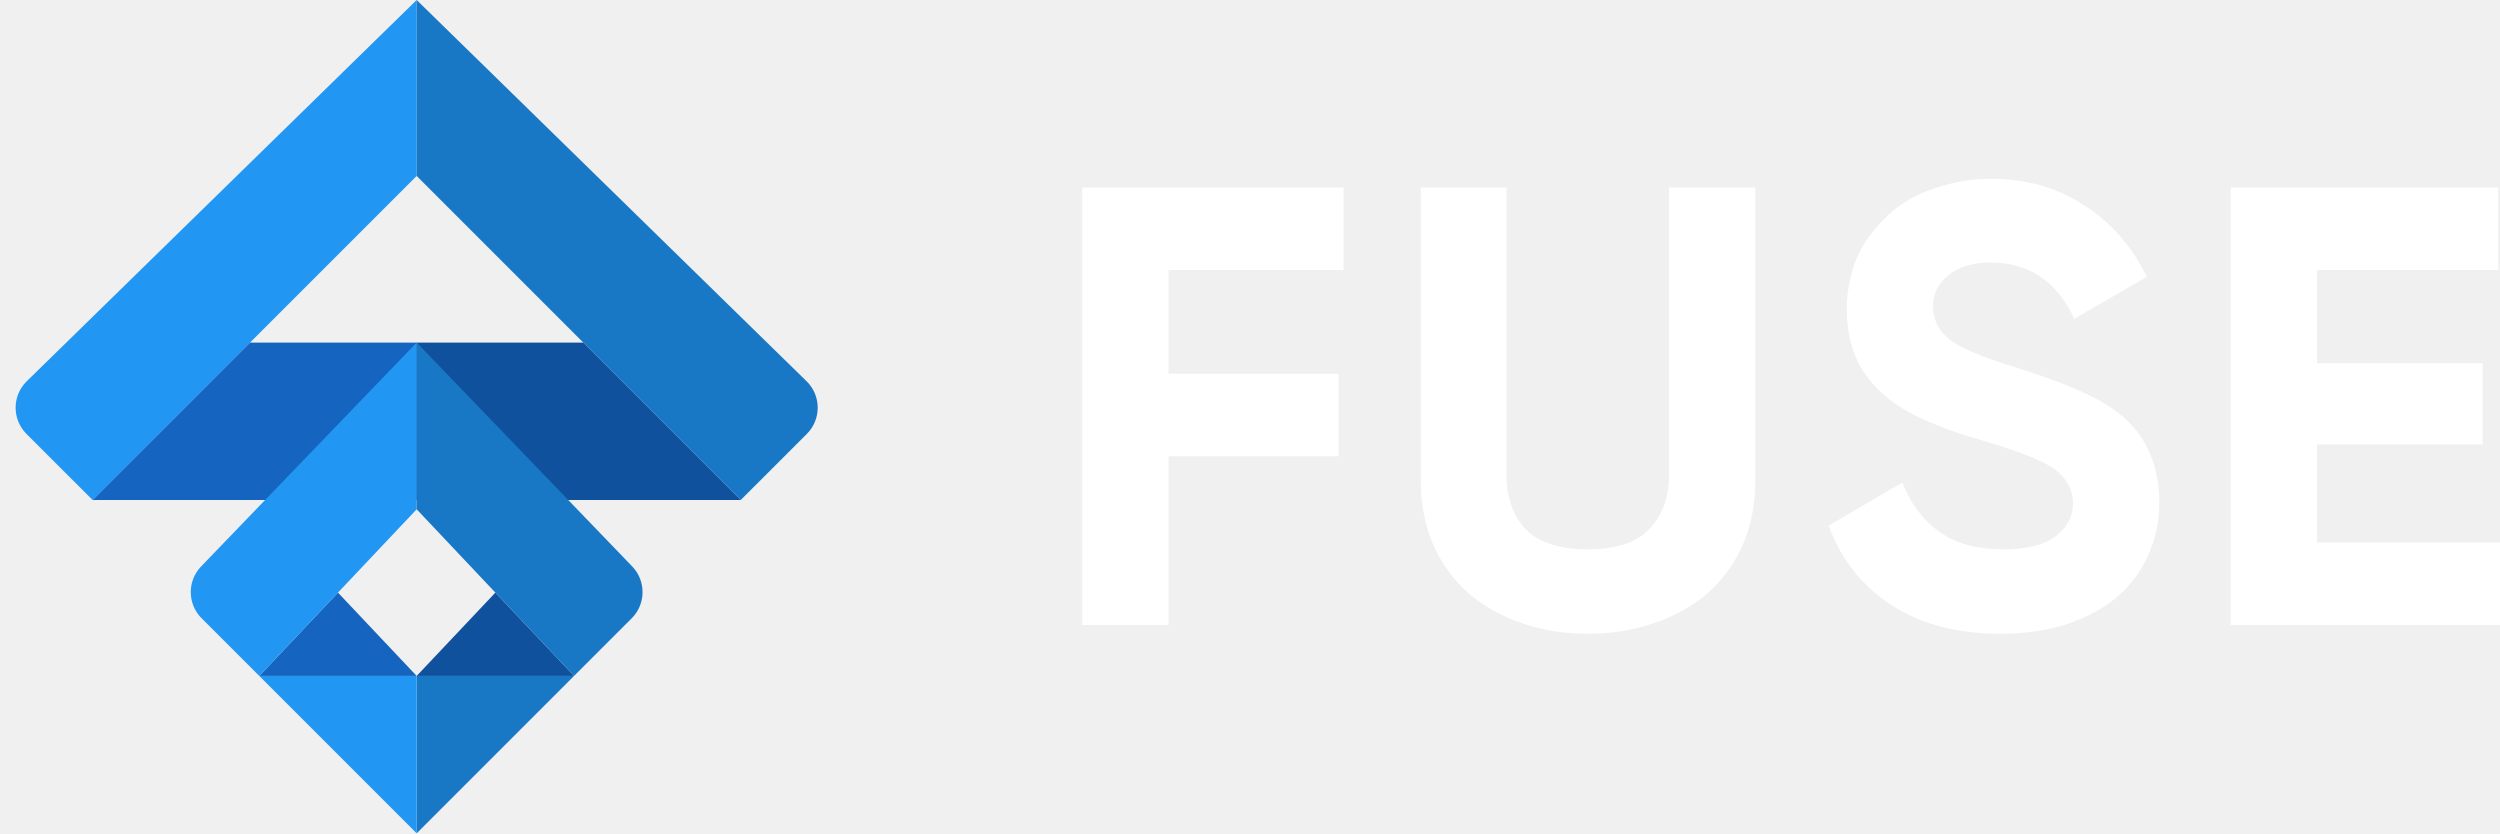
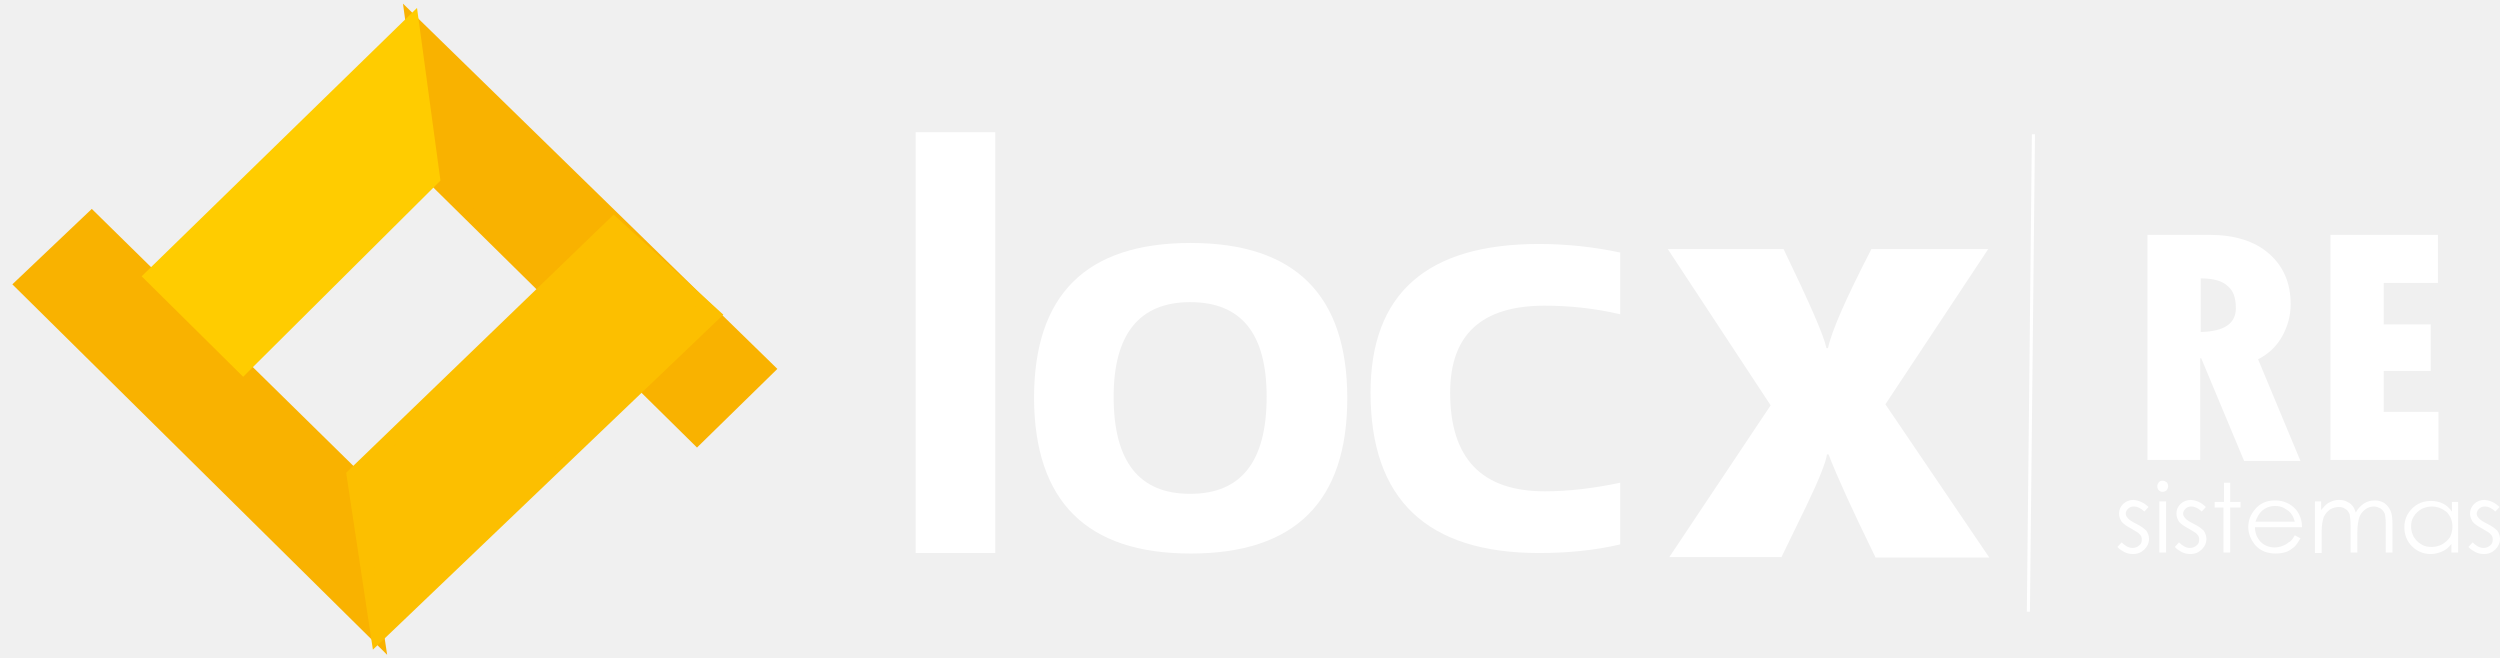
- <svg xmlns="http://www.w3.org/2000/svg" width="96" height="32" viewBox="0 0 96 32" fill="none">
-   <g clip-path="url(#clip0)">
-     <path d="M51.592 10.368H44.872V14.352H51.4V17.52H44.872V24H41.56V7.2H51.592V10.368ZM60.969 24.336C60.073 24.336 59.225 24.2 58.425 23.928C57.641 23.656 56.961 23.272 56.385 22.776C55.809 22.264 55.361 21.648 55.041 20.928C54.721 20.192 54.561 19.384 54.561 18.504V7.2H57.849V18.24C57.849 19.104 58.097 19.8 58.593 20.328C59.105 20.84 59.897 21.096 60.969 21.096C62.041 21.096 62.825 20.84 63.321 20.328C63.833 19.8 64.089 19.104 64.089 18.24V7.2H67.401V18.504C67.401 19.384 67.241 20.192 66.921 20.928C66.601 21.648 66.153 22.264 65.577 22.776C65.001 23.272 64.313 23.656 63.513 23.928C62.729 24.2 61.881 24.336 60.969 24.336ZM76.821 24.336C75.157 24.336 73.757 23.968 72.621 23.232C71.485 22.48 70.685 21.464 70.221 20.184L73.053 18.528C73.357 19.328 73.829 19.96 74.469 20.424C75.109 20.872 75.925 21.096 76.917 21.096C77.829 21.096 78.501 20.928 78.933 20.592C79.381 20.256 79.605 19.832 79.605 19.32C79.605 18.872 79.413 18.472 79.029 18.12C78.645 17.768 77.629 17.352 75.981 16.872C74.829 16.536 73.901 16.168 73.197 15.768C72.493 15.368 71.933 14.848 71.517 14.208C71.117 13.568 70.917 12.784 70.917 11.856C70.917 11.296 71.013 10.728 71.205 10.152C71.413 9.56 71.781 8.992 72.309 8.448C72.837 7.904 73.477 7.504 74.229 7.248C74.981 6.992 75.717 6.864 76.437 6.864C77.797 6.864 78.989 7.2 80.013 7.872C81.053 8.528 81.861 9.448 82.437 10.632L79.653 12.24C78.981 10.8 77.909 10.08 76.437 10.08C75.765 10.08 75.229 10.24 74.829 10.56C74.429 10.88 74.229 11.28 74.229 11.76C74.229 12.272 74.437 12.696 74.853 13.032C75.285 13.368 76.141 13.728 77.421 14.112C78.989 14.608 80.125 15.072 80.829 15.504C81.549 15.936 82.077 16.472 82.413 17.112C82.749 17.752 82.917 18.472 82.917 19.272C82.917 20.04 82.765 20.744 82.461 21.384C82.173 22.008 81.757 22.544 81.213 22.992C80.669 23.424 80.021 23.76 79.269 24C78.517 24.224 77.701 24.336 76.821 24.336ZM88.972 20.832H96.052V24H85.66V7.2H95.932V10.368H88.972V13.944H95.332V17.064H88.972V20.832Z" fill="white" />
-     <path d="M16 6.756V0L1.028 14.639C0.462 15.192 0.457 16.102 1.017 16.662L3.556 19.2" fill="#2196F3" />
-     <path d="M16 6.756V0L30.972 14.639C31.538 15.192 31.543 16.102 30.983 16.662L28.444 19.2" fill="#1878C6" />
-     <path d="M3.556 19.2L9.6 13.156H16V19.2" fill="#1565C0" />
-     <path d="M28.444 19.2L22.4 13.156H16V19.2" fill="#10519D" />
-     <path d="M16 25.956H9.956L12.978 22.756L16 25.956Z" fill="#1565C0" />
-     <path d="M16 32L22.044 25.956L16 25.956V32Z" fill="#1878C6" />
-     <path d="M16 32L9.956 25.956H16V32Z" fill="#2196F3" />
-     <path d="M16 25.956H22.044L19.022 22.756L16 25.956Z" fill="#10519D" />
-     <path d="M7.724 21.75C7.186 22.308 7.194 23.194 7.742 23.742L9.956 25.956L16 19.556V13.156" fill="#2196F3" />
-     <path d="M24.276 21.75C24.814 22.308 24.806 23.194 24.258 23.742L22.044 25.956L16 19.556V13.156" fill="#1878C6" />
+ <svg xmlns="http://www.w3.org/2000/svg" width="114" height="30" viewBox="0 0 114 30" fill="none">
+   <g clip-path="url(#clip0_469_6668)">
+     <path fill-rule="evenodd" clip-rule="evenodd" d="M17.217 29L1 12.97L4.182 9.949L16.109 21.666L17.217 29Z" fill="#F9B200" />
+     <path d="M17.217 29L1 12.97L4.182 9.949L16.109 21.666L17.217 29Z" stroke="#F9B200" stroke-width="0.608" stroke-miterlimit="22.926" />
+     <path fill-rule="evenodd" clip-rule="evenodd" d="M35.013 16.822L31.784 19.982L19.763 8.127L18.796 1L35.013 16.822Z" fill="#F9B200" />
+     <path d="M35.013 16.822L31.784 19.982L19.763 8.127L18.796 1L35.013 16.822Z" stroke="#F9B200" stroke-width="0.608" stroke-miterlimit="22.926" />
+     <path fill-rule="evenodd" clip-rule="evenodd" d="M32.538 14.354L17.217 29L16.109 21.666L27.989 10.203L32.538 14.354Z" fill="#FCBF00" />
+     <path d="M32.538 14.354L17.217 29L16.109 21.666L27.989 10.203L32.538 14.354Z" stroke="#FCBF00" stroke-width="0.608" stroke-miterlimit="22.926" />
+     <path fill-rule="evenodd" clip-rule="evenodd" d="M6.893 12.601L11.088 16.753L19.763 8.127L18.796 1L6.893 12.601Z" fill="#FFCC00" />
+     <path d="M6.893 12.601L11.088 16.753L19.763 8.127L18.796 1L6.893 12.601Z" stroke="#FFCC00" stroke-width="0.608" stroke-miterlimit="22.926" />
+     <path d="M73.882 24.825C72.703 25.102 71.454 25.218 70.181 25.218C65.066 25.218 62.497 22.773 62.497 17.906C62.497 13.386 65.066 11.125 70.181 11.125C71.454 11.125 72.703 11.264 73.882 11.517V14.331C72.703 14.054 71.548 13.939 70.44 13.939C67.565 13.939 66.127 15.254 66.127 17.906C66.127 20.904 67.565 22.404 70.44 22.404C71.548 22.404 72.68 22.265 73.882 22.012V24.825Z" fill="white" />
+     <path d="M50.782 18.091C50.782 21.043 51.937 22.519 54.27 22.519C56.604 22.519 57.759 21.043 57.759 18.091C57.759 15.208 56.604 13.778 54.27 13.778C51.961 13.778 50.782 15.231 50.782 18.091ZM47.152 18.16C47.152 13.432 49.533 11.079 54.294 11.079C59.055 11.079 61.436 13.455 61.436 18.16C61.436 22.865 59.055 25.241 54.294 25.241C49.556 25.241 47.175 22.865 47.152 18.16Z" fill="white" />
+     <path d="M45.384 6.028H41.754V25.218H45.384V6.028Z" fill="white" />
+     <path d="M76.05 11.356H81.33C82.509 13.801 83.169 15.3 83.287 15.876H83.357C83.522 15.092 84.182 13.593 85.337 11.356H90.664L85.974 18.436L90.712 25.425H85.526C84.489 23.303 83.782 21.758 83.381 20.72H83.31C83.263 21.066 82.957 21.85 82.391 23.026L81.236 25.402H76.121L80.741 18.483L76.05 11.356Z" fill="white" />
+     <path d="M113.976 23.119L113.788 23.326C113.623 23.165 113.458 23.096 113.316 23.096C113.222 23.096 113.128 23.119 113.057 23.188C112.986 23.257 112.939 23.326 112.939 23.419C112.939 23.488 112.963 23.557 113.034 23.626C113.081 23.695 113.222 23.788 113.411 23.88C113.646 23.995 113.788 24.11 113.882 24.203C113.953 24.318 114 24.433 114 24.572C114 24.756 113.929 24.918 113.788 25.056C113.646 25.194 113.481 25.264 113.269 25.264C113.128 25.264 113.01 25.241 112.869 25.171C112.751 25.102 112.633 25.033 112.562 24.941L112.751 24.733C112.916 24.895 113.081 24.987 113.246 24.987C113.364 24.987 113.481 24.941 113.552 24.872C113.646 24.802 113.67 24.71 113.67 24.595C113.67 24.503 113.646 24.433 113.576 24.364C113.529 24.295 113.387 24.226 113.199 24.11C112.986 23.995 112.845 23.903 112.751 23.788C112.68 23.672 112.633 23.557 112.633 23.419C112.633 23.234 112.704 23.096 112.821 22.98C112.939 22.865 113.104 22.796 113.293 22.796C113.552 22.819 113.764 22.911 113.976 23.119ZM110.889 23.096C110.724 23.096 110.559 23.142 110.417 23.211C110.276 23.303 110.158 23.395 110.064 23.557C109.969 23.695 109.946 23.857 109.946 24.018C109.946 24.18 109.993 24.341 110.064 24.479C110.158 24.618 110.252 24.733 110.417 24.825C110.559 24.918 110.724 24.941 110.889 24.941C111.054 24.941 111.219 24.895 111.36 24.825C111.501 24.733 111.619 24.641 111.714 24.503C111.784 24.364 111.831 24.203 111.831 24.018C111.831 23.741 111.737 23.534 111.572 23.349C111.36 23.188 111.148 23.096 110.889 23.096ZM112.091 22.865V25.194H111.784V24.802C111.666 24.964 111.525 25.079 111.36 25.148C111.195 25.218 111.03 25.264 110.841 25.264C110.511 25.264 110.229 25.148 109.993 24.918C109.757 24.687 109.639 24.387 109.639 24.041C109.639 23.718 109.757 23.419 109.993 23.188C110.229 22.957 110.511 22.842 110.865 22.842C111.054 22.842 111.242 22.888 111.384 22.957C111.549 23.026 111.69 23.165 111.808 23.326V22.888H112.091V22.865ZM105.538 22.865H105.844V23.257C105.962 23.119 106.057 23.003 106.174 22.934C106.339 22.842 106.481 22.796 106.669 22.796C106.787 22.796 106.905 22.819 106.999 22.865C107.094 22.911 107.188 22.957 107.259 23.049C107.329 23.119 107.377 23.234 107.424 23.372C107.518 23.188 107.659 23.049 107.801 22.957C107.942 22.865 108.107 22.819 108.296 22.819C108.461 22.819 108.602 22.865 108.72 22.934C108.838 23.026 108.932 23.119 109.003 23.28C109.074 23.419 109.097 23.649 109.097 23.926V25.194H108.791V23.926C108.791 23.672 108.767 23.511 108.744 23.419C108.697 23.326 108.649 23.257 108.555 23.188C108.461 23.142 108.367 23.096 108.249 23.096C108.107 23.096 107.966 23.142 107.848 23.234C107.73 23.326 107.636 23.442 107.589 23.58C107.542 23.718 107.494 23.949 107.494 24.295V25.194H107.188V24.018C107.188 23.741 107.164 23.557 107.141 23.442C107.094 23.349 107.047 23.257 106.952 23.211C106.858 23.142 106.764 23.119 106.646 23.119C106.504 23.119 106.363 23.165 106.245 23.234C106.127 23.326 106.033 23.419 105.962 23.58C105.915 23.718 105.868 23.926 105.868 24.226V25.218H105.562V22.865H105.538ZM104.642 23.788C104.595 23.626 104.548 23.511 104.454 23.395C104.383 23.303 104.265 23.234 104.147 23.165C104.029 23.096 103.888 23.073 103.747 23.073C103.511 23.073 103.322 23.142 103.134 23.303C103.016 23.419 102.922 23.58 102.851 23.788H104.642ZM104.642 24.41L104.902 24.549C104.807 24.71 104.713 24.849 104.619 24.941C104.501 25.033 104.383 25.125 104.242 25.171C104.1 25.218 103.935 25.241 103.77 25.241C103.393 25.241 103.087 25.125 102.851 24.872C102.639 24.618 102.521 24.341 102.521 24.041C102.521 23.741 102.615 23.488 102.804 23.257C103.039 22.957 103.346 22.819 103.747 22.819C104.147 22.819 104.477 22.98 104.713 23.257C104.878 23.465 104.972 23.741 104.972 24.041H102.827C102.827 24.318 102.922 24.526 103.087 24.71C103.252 24.872 103.464 24.964 103.723 24.964C103.841 24.964 103.959 24.941 104.077 24.895C104.194 24.849 104.289 24.802 104.359 24.733C104.477 24.687 104.548 24.572 104.642 24.41ZM101.389 22.012H101.696V22.888H102.167V23.142H101.696V25.194H101.389V23.142H100.989V22.888H101.413V22.012H101.389ZM100.588 23.119L100.399 23.326C100.234 23.165 100.069 23.096 99.928 23.096C99.834 23.096 99.74 23.119 99.669 23.188C99.598 23.257 99.551 23.326 99.551 23.419C99.551 23.488 99.575 23.557 99.645 23.626C99.692 23.695 99.834 23.788 100.022 23.88C100.258 23.995 100.399 24.11 100.494 24.203C100.564 24.318 100.612 24.433 100.612 24.572C100.612 24.756 100.541 24.918 100.399 25.056C100.258 25.194 100.093 25.264 99.881 25.264C99.74 25.264 99.622 25.241 99.48 25.171C99.362 25.102 99.245 25.033 99.174 24.941L99.362 24.733C99.527 24.895 99.692 24.987 99.857 24.987C99.975 24.987 100.093 24.941 100.164 24.872C100.258 24.802 100.282 24.71 100.282 24.595C100.282 24.503 100.258 24.433 100.187 24.364C100.14 24.295 99.999 24.226 99.81 24.11C99.598 23.995 99.457 23.903 99.362 23.788C99.292 23.672 99.245 23.557 99.245 23.419C99.245 23.234 99.315 23.096 99.433 22.98C99.551 22.865 99.716 22.796 99.904 22.796C100.164 22.819 100.376 22.911 100.588 23.119ZM98.467 22.865H98.773V25.194H98.467V22.865ZM98.608 21.919C98.679 21.919 98.726 21.942 98.797 21.988C98.844 22.035 98.867 22.104 98.867 22.173C98.867 22.242 98.844 22.288 98.797 22.358C98.749 22.404 98.679 22.427 98.608 22.427C98.537 22.427 98.49 22.404 98.443 22.358C98.396 22.311 98.372 22.242 98.372 22.173C98.372 22.104 98.396 22.058 98.443 21.988C98.49 21.942 98.537 21.919 98.608 21.919ZM97.972 23.119L97.783 23.326C97.618 23.165 97.453 23.096 97.312 23.096C97.217 23.096 97.123 23.119 97.052 23.188C96.982 23.257 96.934 23.326 96.934 23.419C96.934 23.488 96.958 23.557 97.029 23.626C97.076 23.695 97.217 23.788 97.406 23.88C97.642 23.995 97.783 24.11 97.877 24.203C97.948 24.318 97.995 24.433 97.995 24.572C97.995 24.756 97.924 24.918 97.783 25.056C97.642 25.194 97.477 25.264 97.264 25.264C97.123 25.264 97.005 25.241 96.864 25.171C96.746 25.102 96.628 25.033 96.557 24.941L96.746 24.733C96.911 24.895 97.076 24.987 97.241 24.987C97.359 24.987 97.477 24.941 97.547 24.872C97.642 24.802 97.665 24.71 97.665 24.595C97.665 24.503 97.642 24.433 97.571 24.364C97.524 24.295 97.382 24.226 97.194 24.11C96.982 23.995 96.84 23.903 96.746 23.788C96.675 23.672 96.628 23.557 96.628 23.419C96.628 23.234 96.699 23.096 96.817 22.98C96.934 22.865 97.1 22.796 97.288 22.796C97.524 22.819 97.76 22.911 97.972 23.119Z" fill="white" />
+     <path d="M92.654 6.122L92.424 27.893L92.565 27.894L92.795 6.124L92.654 6.122Z" fill="white" />
+     <path d="M97.924 10.71H100.753C101.884 10.71 102.804 10.987 103.464 11.564C104.124 12.14 104.454 12.901 104.454 13.87C104.454 14.377 104.336 14.839 104.076 15.323C103.817 15.784 103.464 16.13 102.969 16.384L104.901 21.02H102.332L100.376 16.338H100.329V20.974H97.924V10.71ZM100.352 12.694V15.139C101.436 15.115 101.955 14.746 101.955 14.055C101.955 13.57 101.837 13.247 101.578 13.04C101.342 12.809 100.918 12.694 100.352 12.694Z" fill="white" />
+     <path d="M106.269 10.71H111.171V12.901H108.697V14.792H110.841V16.914H108.697V18.782H111.195V20.974H106.269V10.71Z" fill="white" />
  </g>
  <defs>
-     <clipPath id="clip0">
-       <rect width="96" height="32" fill="white" />
+     <clipPath id="clip0_469_6668">
+       <rect width="114" height="30" fill="white" />
    </clipPath>
  </defs>
</svg>
